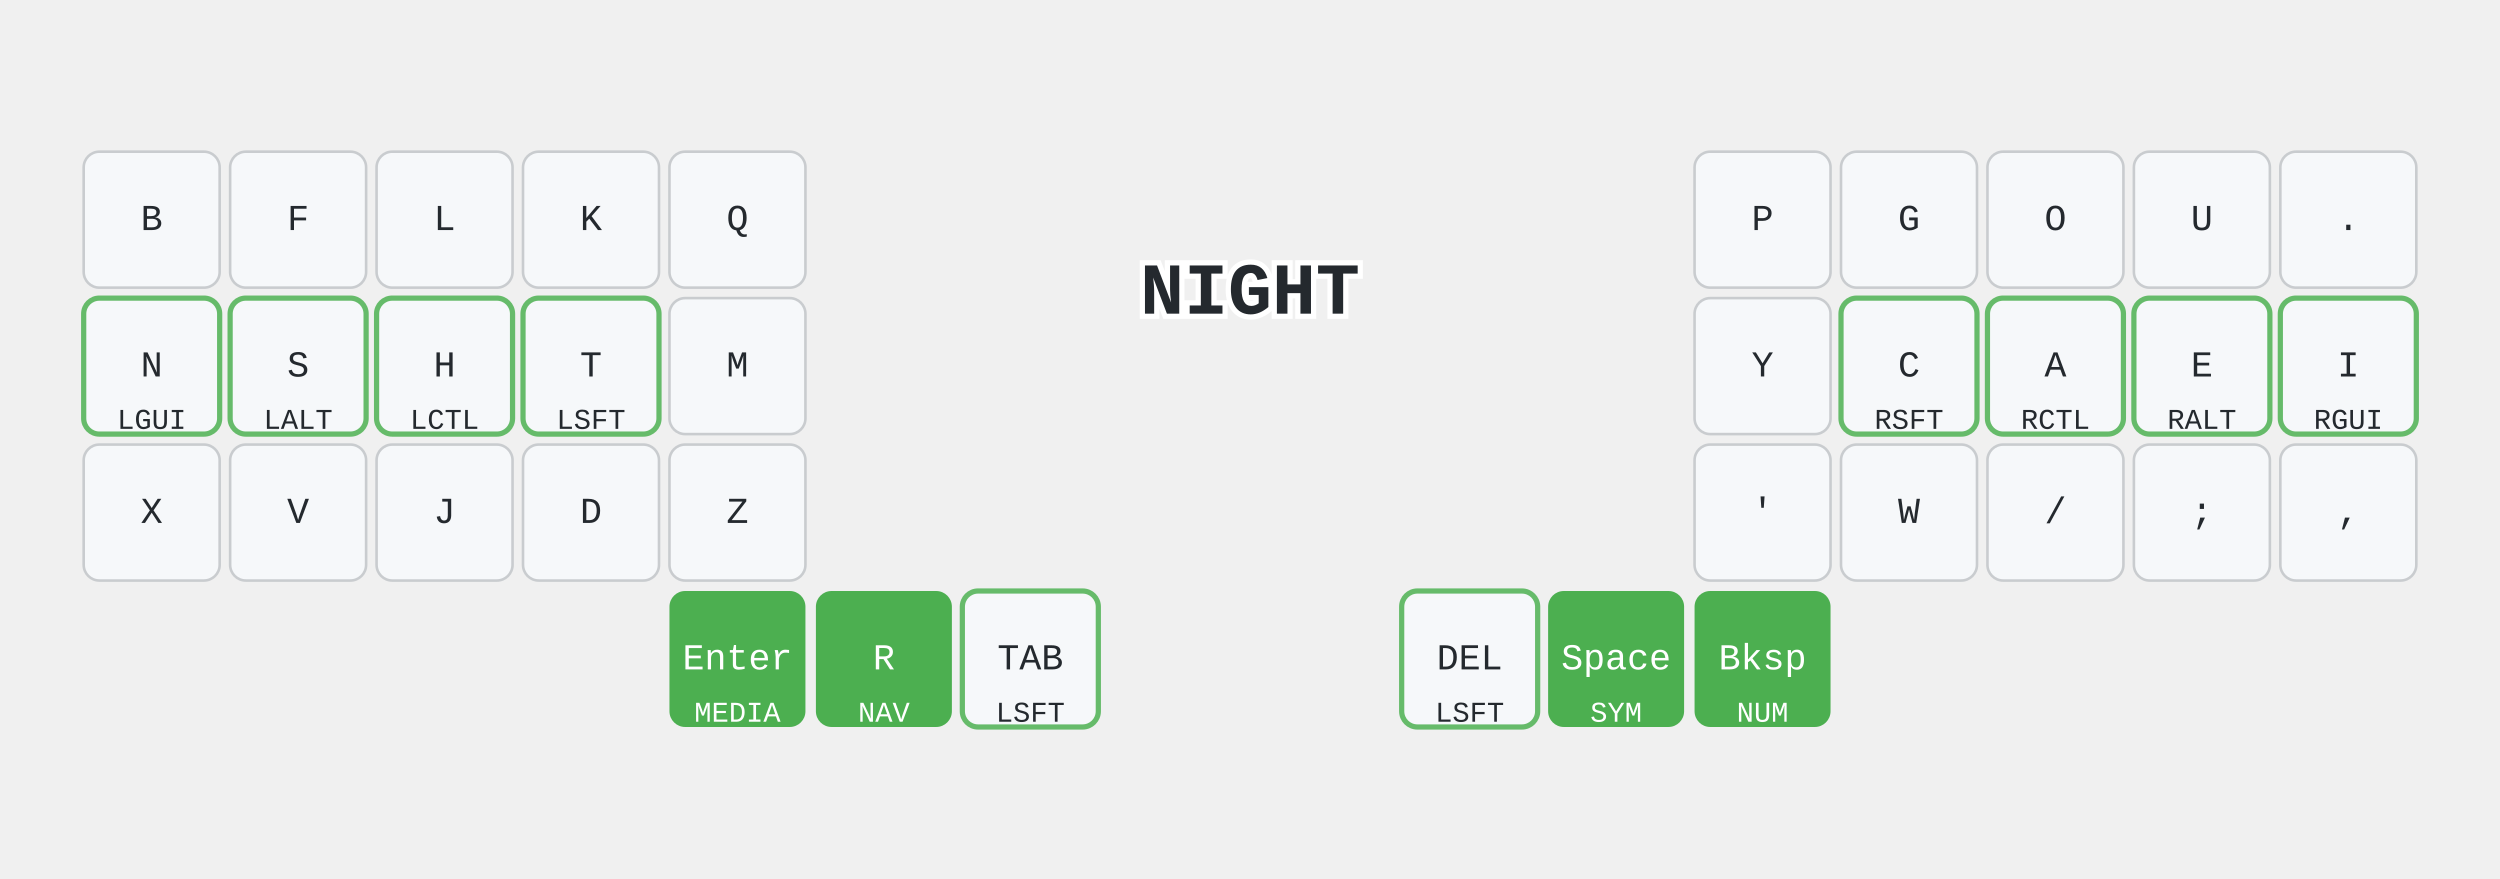
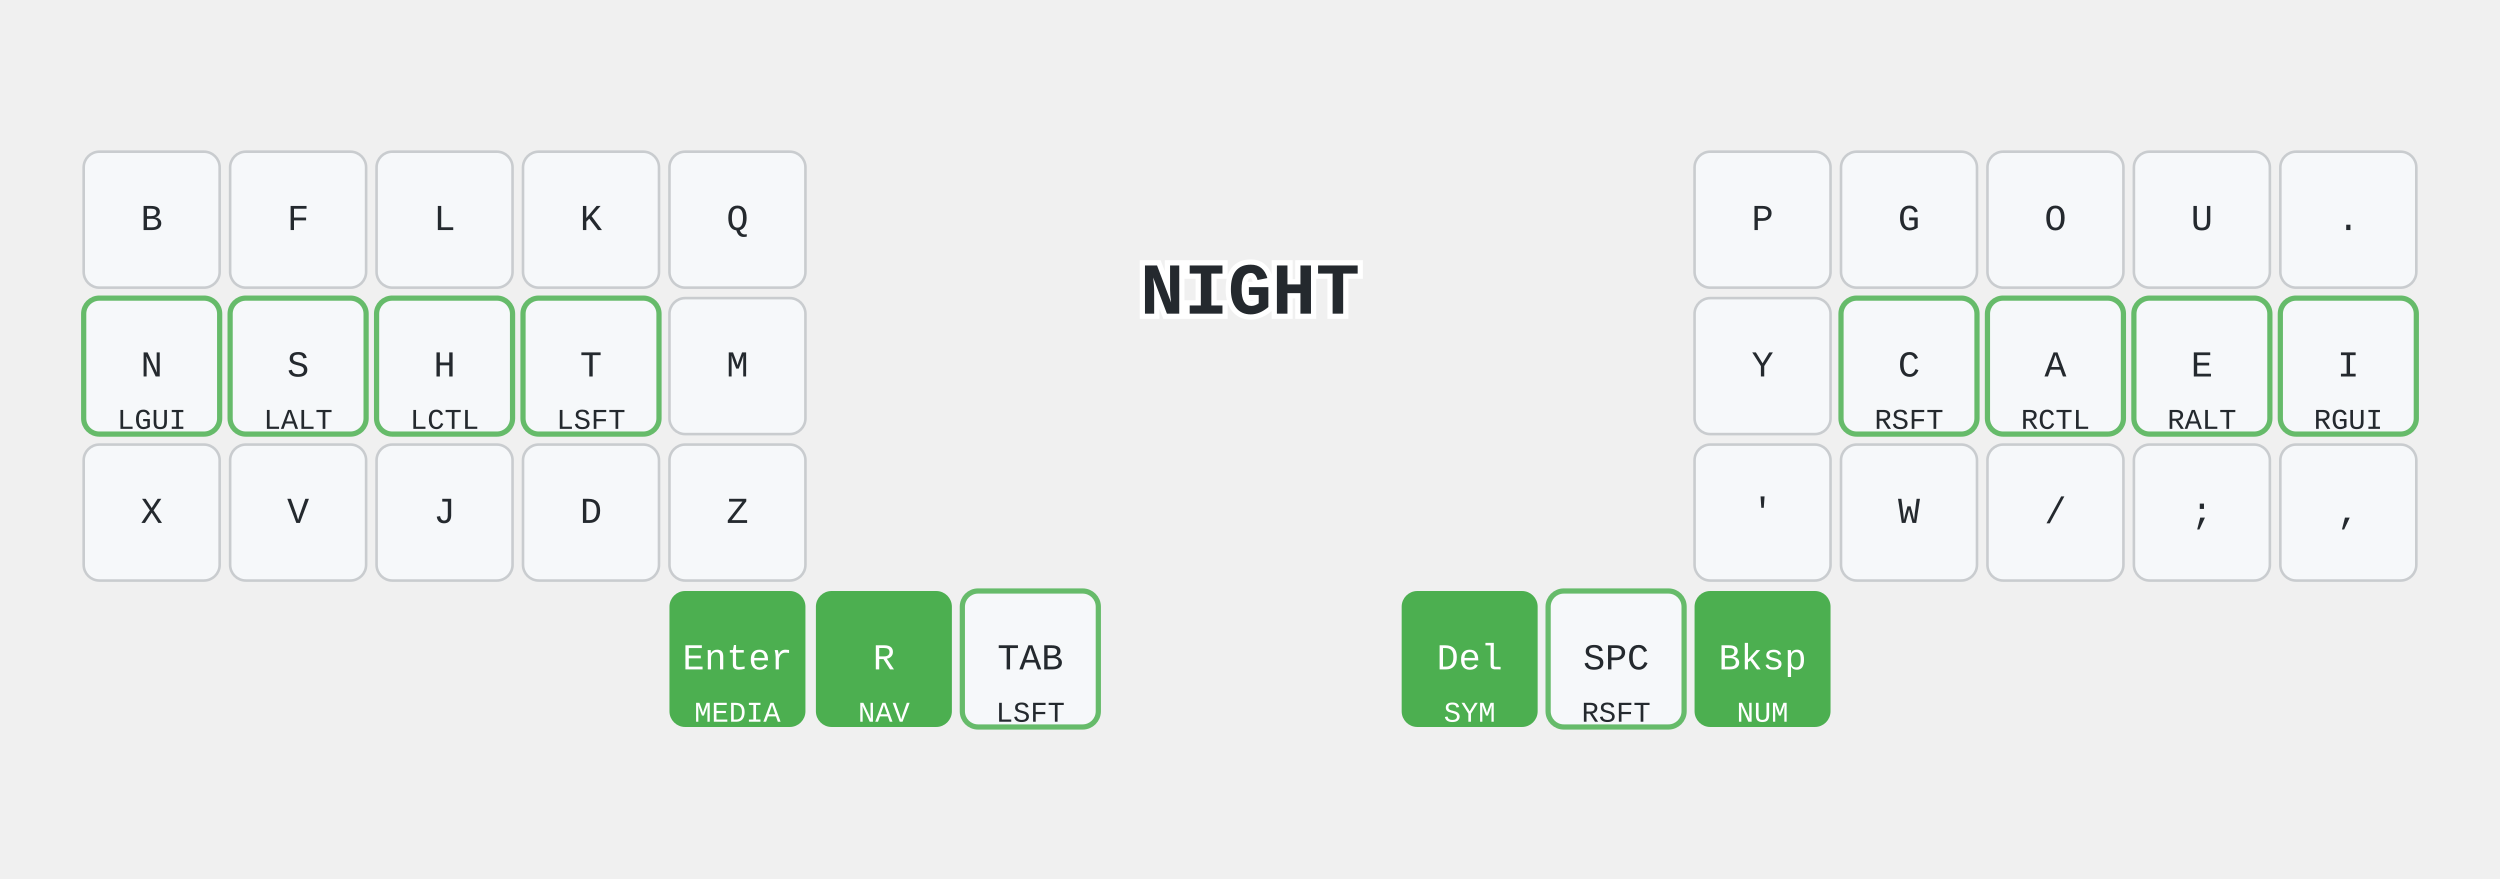
<svg xmlns="http://www.w3.org/2000/svg" width="956" height="336" viewBox="0 0 956 336" class="keymap">
  <style>/* inherit to force styles through use tags */
svg path {
    fill: inherit;
}

/* font and background color specifications */
svg.keymap {
    font-family: SFMono-Regular,Consolas,Liberation Mono,Menlo,monospace;
    font-size: 14px;
    font-kerning: normal;
    text-rendering: optimizeLegibility;
    fill: #24292e;
}

/* default key styling */
rect.key {
    fill: #f6f8fa;
}

rect.key, rect.combo {
    stroke: #c9cccf;
    stroke-width: 1;
}

/* default key side styling, only used is draw_key_sides is set */
rect.side {
    filter: brightness(90%);
}

/* color accent for combo boxes */
rect.combo, rect.combo-separate {
    fill: #cdf;
}

/* color accent for held keys */
rect.held, rect.combo.held {
    fill: #fdd;
}

/* color accent for ghost (optional) keys */
rect.ghost, rect.combo.ghost {
    stroke-dasharray: 4, 4;
    stroke-width: 2;
}

text {
    text-anchor: middle;
    dominant-baseline: middle;
}

/* styling for layer labels */
text.label {
    font-weight: bold;
    text-anchor: start;
    stroke: white;
    stroke-width: 4;
    paint-order: stroke;
}

/* styling for optional footer */
text.footer {
    text-anchor: end;
    dominant-baseline: auto;
    stroke: white;
    stroke-width: 4;
    paint-order: stroke;
}

/* styling for combo tap, and key non-tap label text */
text.combo, text.hold, text.shifted, text.left, text.right {
    font-size: 11px;
}

text.hold {
    text-anchor: middle;
    dominant-baseline: auto;
}

text.shifted {
    text-anchor: middle;
    dominant-baseline: hanging;
}

text.left {
    text-anchor: start;
}

text.right {
    text-anchor: end;
}

text.layer-activator {
    text-decoration: underline;
}

/* styling for hold/shifted label text in combo box */
text.combo.hold, text.combo.shifted, text.combo.left, text.combo.right {
    font-size: 8px;
}

/* lighter symbol for transparent keys */
text.trans {
    fill: #7b7e81;
}

/* styling for combo dendrons */
path.combo {
    stroke-width: 1;
    stroke: gray;
    fill: none;
}

/* Start Tabler Icons Cleanup */
/* cannot use height/width with glyphs */
.icon-tabler &gt; path {
    fill: inherit;
    stroke: inherit;
    stroke-width: 2;
}
/* hide tabler's default box */
.icon-tabler &gt; path[stroke="none"][fill="none"] {
    visibility: hidden;
}
/* End Tabler Icons Cleanup */


    /* Remove underline from layer activator text */
    text.layer-activator {
      text-decoration: none !important;
    }

    /* Remove bold from hold text (layer names on modifier keys) */
    text.hold {
      font-weight: normal !important;
    }

    /* Highlight layer-tap keys with bright green on all BASE layers */
    .layer-NIGHT .keypos-30 rect,
    .layer-NIGHT .keypos-31 rect,
-     .layer-NIGHT .keypos-34 rect,
+     .layer-NIGHT .keypos-33 rect,
    .layer-NIGHT .keypos-35 rect {
      fill: #4CAF50 !important;
      stroke: none !important;
      opacity: 1 !important;
    }
    .layer-NIGHT .keypos-30 text,
    .layer-NIGHT .keypos-31 text,
-     .layer-NIGHT .keypos-34 text,
+     .layer-NIGHT .keypos-33 text,
    .layer-NIGHT .keypos-35 text {
      fill: white !important;
    }

    /* Highlight home row mods and mod-tap keys with lighter green stroke on all BASE layers */
    .layer-NIGHT .keypos-10 rect,
    .layer-NIGHT .keypos-11 rect,
    .layer-NIGHT .keypos-12 rect,
    .layer-NIGHT .keypos-13 rect,
    .layer-NIGHT .keypos-16 rect,
    .layer-NIGHT .keypos-17 rect,
    .layer-NIGHT .keypos-18 rect,
    .layer-NIGHT .keypos-19 rect,
    .layer-NIGHT .keypos-32 rect,
-     .layer-NIGHT .keypos-33 rect {
+     .layer-NIGHT .keypos-34 rect {
      stroke: #66BB6A !important;
      stroke-width: 2 !important;
    }

    /* On other layers, highlight the key that keeps you on that layer */
    .layer-MEDIA .keypos-30 rect,
    .layer-NAV .keypos-31 rect,
-     .layer-SYM .keypos-34 rect,
+     .layer-SYM .keypos-33 rect,
    .layer-NUM .keypos-35 rect {
      fill: #FF9800 !important;
      stroke: none !important;
    }
    .layer-MEDIA .keypos-30 text,
    .layer-NAV .keypos-31 text,
-     .layer-SYM .keypos-34 text,
+     .layer-SYM .keypos-33 text,
    .layer-NUM .keypos-35 text {
      fill: white !important;
    }


    /* Make sure ghost keys (on other layers) are clearly different */
    .key.ghost rect {
      opacity: 0.3 !important;
    }
</style>
  <g transform="translate(30, 0)" class="layer-NIGHT">
    <text x="448" y="112" class="label" id="NIGHT" text-anchor="middle" dominant-baseline="middle" font-size="28" style="text-anchor: middle; dominant-baseline: middle;">NIGHT</text>
    <g transform="translate(0, 56)">
      <g transform="translate(28, 28)" class="key keypos-0">
        <rect rx="6" ry="6" x="-26" y="-26" width="52" height="52" class="key" />
        <text x="0" y="0" class="key tap">B</text>
      </g>
      <g transform="translate(84, 28)" class="key keypos-1">
        <rect rx="6" ry="6" x="-26" y="-26" width="52" height="52" class="key" />
        <text x="0" y="0" class="key tap">F</text>
      </g>
      <g transform="translate(140, 28)" class="key keypos-2">
        <rect rx="6" ry="6" x="-26" y="-26" width="52" height="52" class="key" />
        <text x="0" y="0" class="key tap">L</text>
      </g>
      <g transform="translate(196, 28)" class="key keypos-3">
        <rect rx="6" ry="6" x="-26" y="-26" width="52" height="52" class="key" />
        <text x="0" y="0" class="key tap">K</text>
      </g>
      <g transform="translate(252, 28)" class="key keypos-4">
        <rect rx="6" ry="6" x="-26" y="-26" width="52" height="52" class="key" />
        <text x="0" y="0" class="key tap">Q</text>
      </g>
      <g transform="translate(644, 28)" class="key keypos-5">
        <rect rx="6" ry="6" x="-26" y="-26" width="52" height="52" class="key" />
        <text x="0" y="0" class="key tap">P</text>
      </g>
      <g transform="translate(700, 28)" class="key keypos-6">
        <rect rx="6" ry="6" x="-26" y="-26" width="52" height="52" class="key" />
        <text x="0" y="0" class="key tap">G</text>
      </g>
      <g transform="translate(756, 28)" class="key keypos-7">
        <rect rx="6" ry="6" x="-26" y="-26" width="52" height="52" class="key" />
        <text x="0" y="0" class="key tap">O</text>
      </g>
      <g transform="translate(812, 28)" class="key keypos-8">
        <rect rx="6" ry="6" x="-26" y="-26" width="52" height="52" class="key" />
        <text x="0" y="0" class="key tap">U</text>
      </g>
      <g transform="translate(868, 28)" class="key keypos-9">
        <rect rx="6" ry="6" x="-26" y="-26" width="52" height="52" class="key" />
        <text x="0" y="0" class="key tap">.</text>
      </g>
      <g transform="translate(28, 84)" class="key keypos-10">
        <rect rx="6" ry="6" x="-26" y="-26" width="52" height="52" class="key" />
        <text x="0" y="0" class="key tap">N</text>
        <text x="0" y="24" class="key hold">LGUI</text>
      </g>
      <g transform="translate(84, 84)" class="key keypos-11">
        <rect rx="6" ry="6" x="-26" y="-26" width="52" height="52" class="key" />
        <text x="0" y="0" class="key tap">S</text>
        <text x="0" y="24" class="key hold">LALT</text>
      </g>
      <g transform="translate(140, 84)" class="key keypos-12">
        <rect rx="6" ry="6" x="-26" y="-26" width="52" height="52" class="key" />
        <text x="0" y="0" class="key tap">H</text>
        <text x="0" y="24" class="key hold">LCTL</text>
      </g>
      <g transform="translate(196, 84)" class="key keypos-13">
        <rect rx="6" ry="6" x="-26" y="-26" width="52" height="52" class="key" />
        <text x="0" y="0" class="key tap">T</text>
        <text x="0" y="24" class="key hold">LSFT</text>
      </g>
      <g transform="translate(252, 84)" class="key keypos-14">
        <rect rx="6" ry="6" x="-26" y="-26" width="52" height="52" class="key" />
        <text x="0" y="0" class="key tap">M</text>
      </g>
      <g transform="translate(644, 84)" class="key keypos-15">
        <rect rx="6" ry="6" x="-26" y="-26" width="52" height="52" class="key" />
        <text x="0" y="0" class="key tap">Y</text>
      </g>
      <g transform="translate(700, 84)" class="key keypos-16">
        <rect rx="6" ry="6" x="-26" y="-26" width="52" height="52" class="key" />
        <text x="0" y="0" class="key tap">C</text>
        <text x="0" y="24" class="key hold">RSFT</text>
      </g>
      <g transform="translate(756, 84)" class="key keypos-17">
        <rect rx="6" ry="6" x="-26" y="-26" width="52" height="52" class="key" />
        <text x="0" y="0" class="key tap">A</text>
        <text x="0" y="24" class="key hold">RCTL</text>
      </g>
      <g transform="translate(812, 84)" class="key keypos-18">
        <rect rx="6" ry="6" x="-26" y="-26" width="52" height="52" class="key" />
        <text x="0" y="0" class="key tap">E</text>
        <text x="0" y="24" class="key hold">RALT</text>
      </g>
      <g transform="translate(868, 84)" class="key keypos-19">
        <rect rx="6" ry="6" x="-26" y="-26" width="52" height="52" class="key" />
        <text x="0" y="0" class="key tap">I</text>
        <text x="0" y="24" class="key hold">RGUI</text>
      </g>
      <g transform="translate(28, 140)" class="key keypos-20">
        <rect rx="6" ry="6" x="-26" y="-26" width="52" height="52" class="key" />
        <text x="0" y="0" class="key tap">X</text>
      </g>
      <g transform="translate(84, 140)" class="key keypos-21">
        <rect rx="6" ry="6" x="-26" y="-26" width="52" height="52" class="key" />
        <text x="0" y="0" class="key tap">V</text>
      </g>
      <g transform="translate(140, 140)" class="key keypos-22">
        <rect rx="6" ry="6" x="-26" y="-26" width="52" height="52" class="key" />
        <text x="0" y="0" class="key tap">J</text>
      </g>
      <g transform="translate(196, 140)" class="key keypos-23">
        <rect rx="6" ry="6" x="-26" y="-26" width="52" height="52" class="key" />
        <text x="0" y="0" class="key tap">D</text>
      </g>
      <g transform="translate(252, 140)" class="key keypos-24">
        <rect rx="6" ry="6" x="-26" y="-26" width="52" height="52" class="key" />
        <text x="0" y="0" class="key tap">Z</text>
      </g>
      <g transform="translate(644, 140)" class="key keypos-25">
        <rect rx="6" ry="6" x="-26" y="-26" width="52" height="52" class="key" />
        <text x="0" y="0" class="key tap">'</text>
      </g>
      <g transform="translate(700, 140)" class="key keypos-26">
        <rect rx="6" ry="6" x="-26" y="-26" width="52" height="52" class="key" />
        <text x="0" y="0" class="key tap">W</text>
      </g>
      <g transform="translate(756, 140)" class="key keypos-27">
        <rect rx="6" ry="6" x="-26" y="-26" width="52" height="52" class="key" />
        <text x="0" y="0" class="key tap">/</text>
      </g>
      <g transform="translate(812, 140)" class="key keypos-28">
        <rect rx="6" ry="6" x="-26" y="-26" width="52" height="52" class="key" />
        <text x="0" y="0" class="key tap">;</text>
      </g>
      <g transform="translate(868, 140)" class="key keypos-29">
        <rect rx="6" ry="6" x="-26" y="-26" width="52" height="52" class="key" />
        <text x="0" y="0" class="key tap">,</text>
      </g>
      <g transform="translate(252, 196)" class="key keypos-30">
        <rect rx="6" ry="6" x="-26" y="-26" width="52" height="52" class="key" />
        <text x="0" y="0" class="key tap">Enter</text>
        <text x="0" y="24" class="key hold">MEDIA</text>
      </g>
      <g transform="translate(308, 196)" class="key keypos-31">
        <rect rx="6" ry="6" x="-26" y="-26" width="52" height="52" class="key" />
        <text x="0" y="0" class="key tap">R</text>
        <text x="0" y="24" class="key hold">NAV</text>
      </g>
      <g transform="translate(364, 196)" class="key keypos-32">
        <rect rx="6" ry="6" x="-26" y="-26" width="52" height="52" class="key" />
        <text x="0" y="0" class="key tap">TAB</text>
        <text x="0" y="24" class="key hold">LSFT</text>
      </g>
      <g transform="translate(532, 196)" class="key keypos-33">
        <rect rx="6" ry="6" x="-26" y="-26" width="52" height="52" class="key" />
-         <text x="0" y="0" class="key tap">DEL</text>
-         <text x="0" y="24" class="key hold">LSFT</text>
+         <text x="0" y="0" class="key tap">Del</text>
+         <text x="0" y="24" class="key hold">SYM</text>
      </g>
      <g transform="translate(588, 196)" class="key keypos-34">
        <rect rx="6" ry="6" x="-26" y="-26" width="52" height="52" class="key" />
-         <text x="0" y="0" class="key tap">Space</text>
-         <text x="0" y="24" class="key hold">SYM</text>
+         <text x="0" y="0" class="key tap">SPC</text>
+         <text x="0" y="24" class="key hold">RSFT</text>
      </g>
      <g transform="translate(644, 196)" class="key keypos-35">
        <rect rx="6" ry="6" x="-26" y="-26" width="52" height="52" class="key" />
        <text x="0" y="0" class="key tap">Bksp</text>
        <text x="0" y="24" class="key hold">NUM</text>
      </g>
    </g>
  </g>
</svg>
